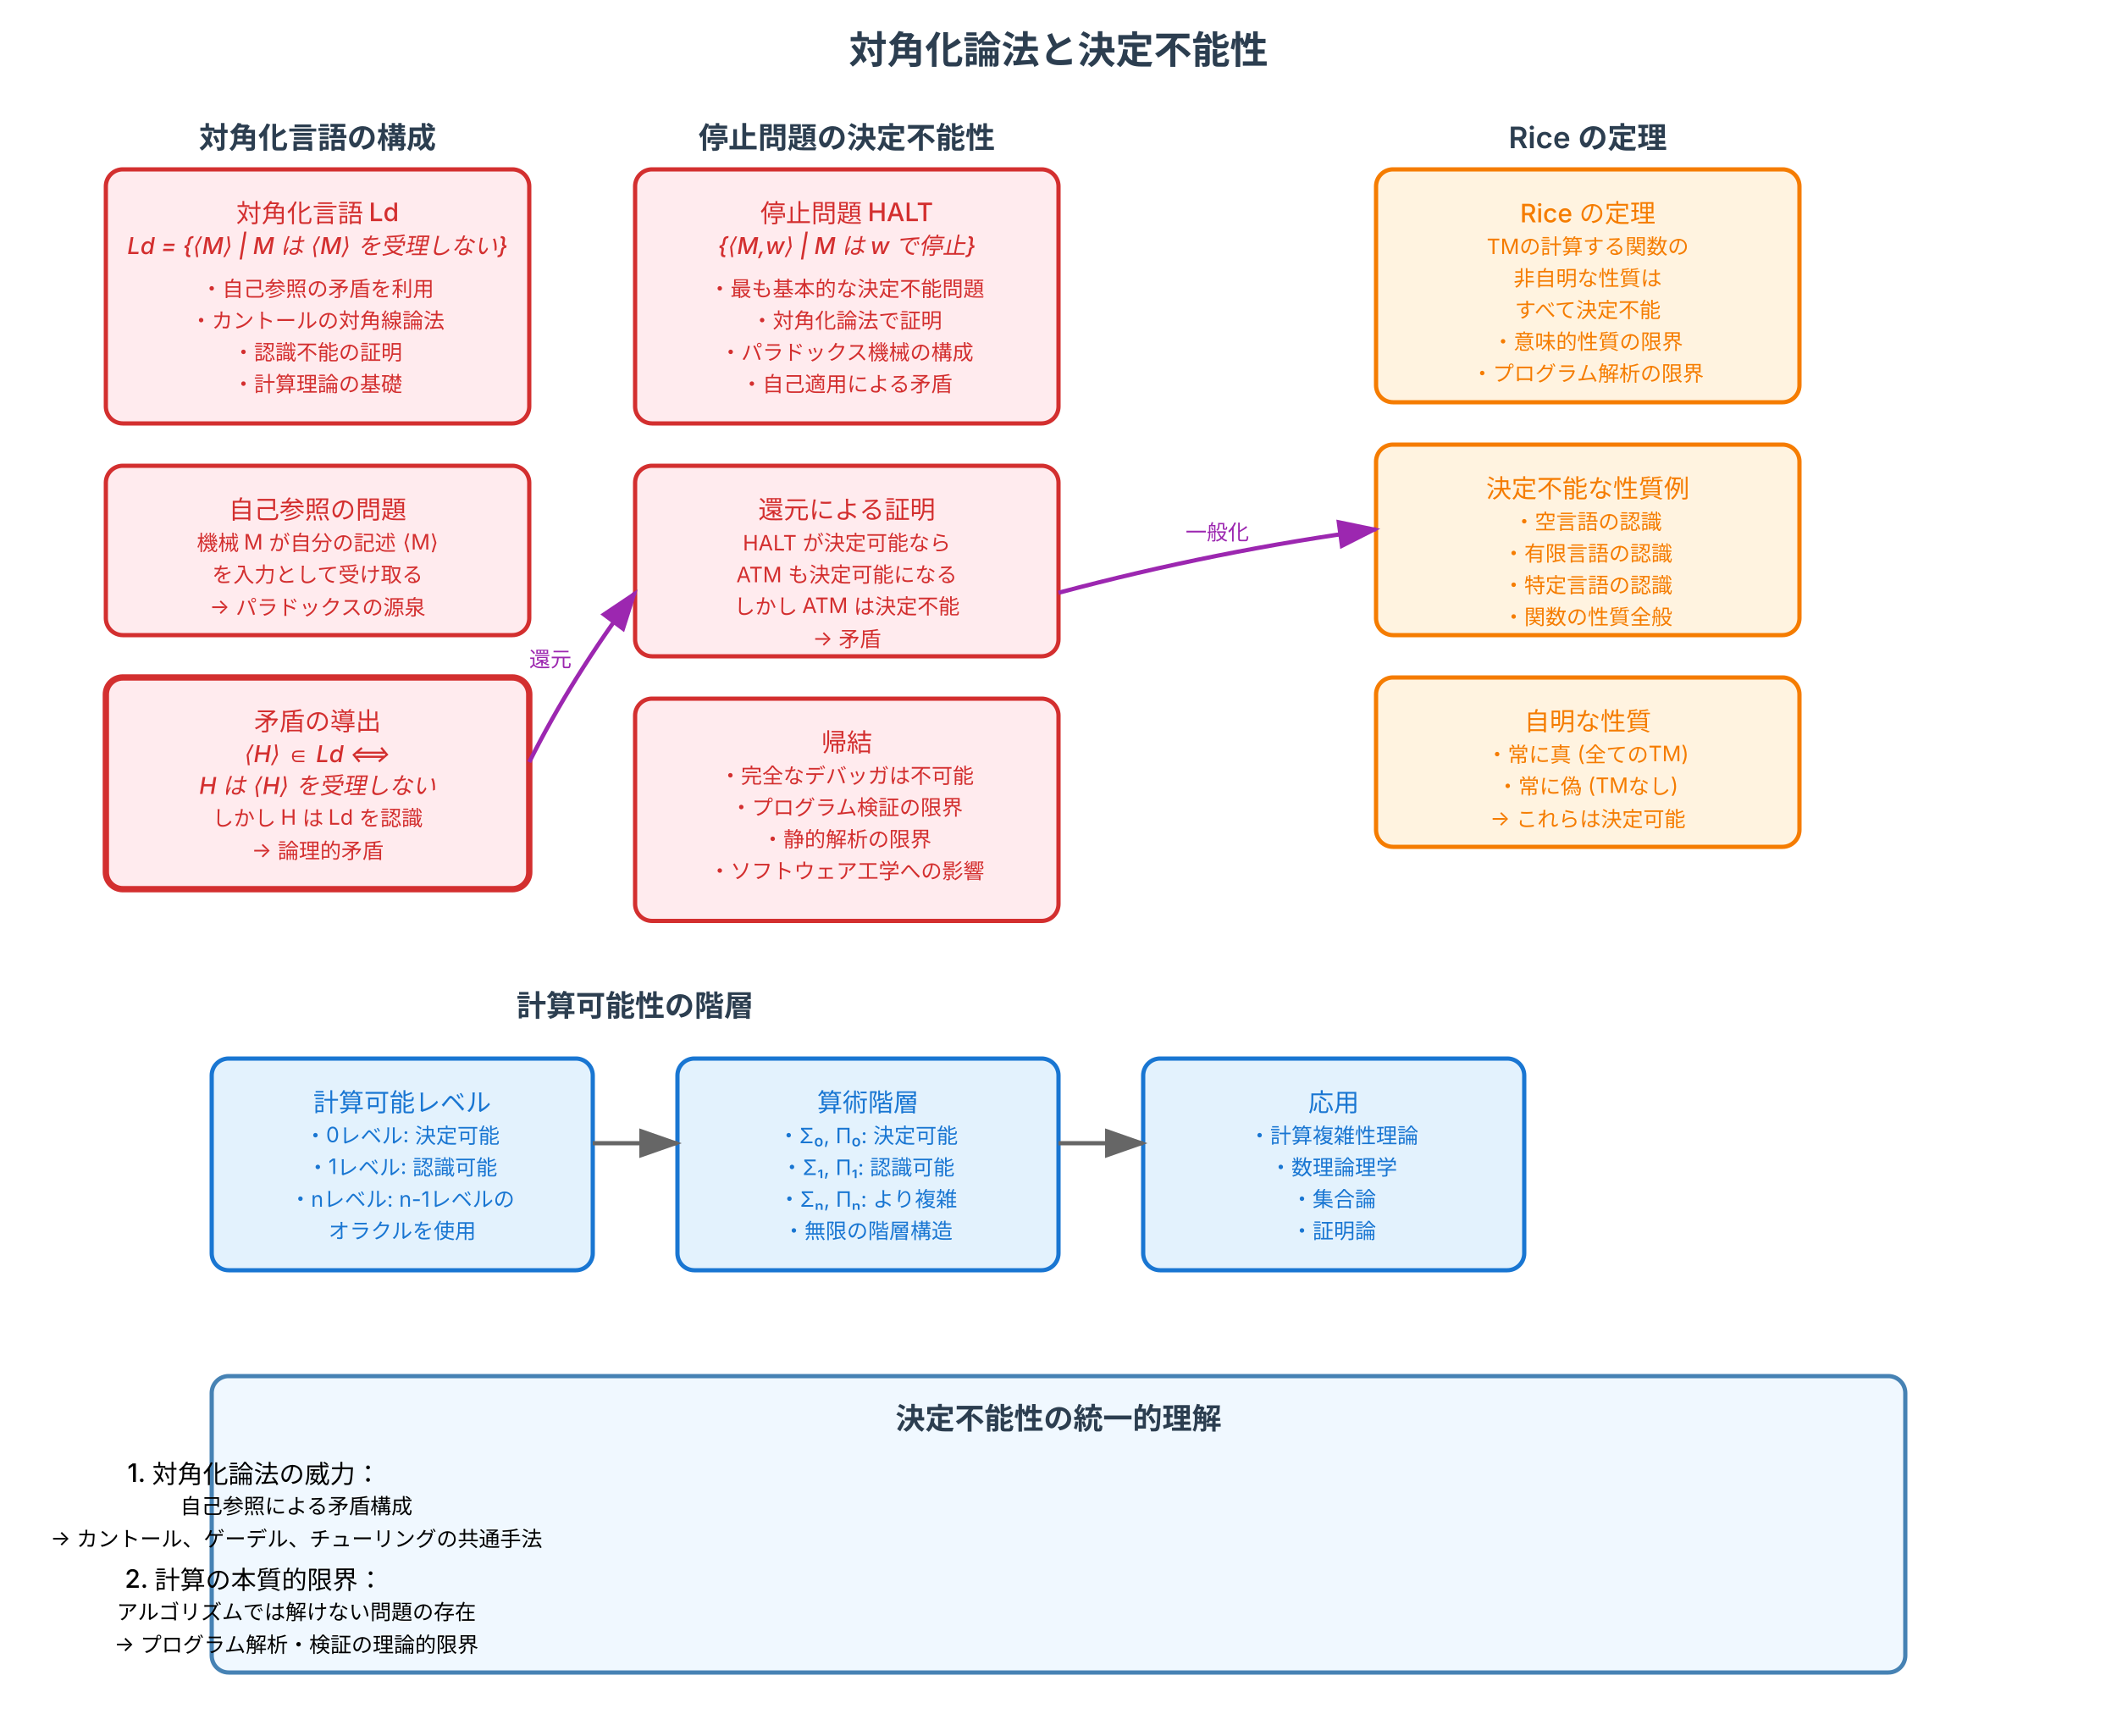
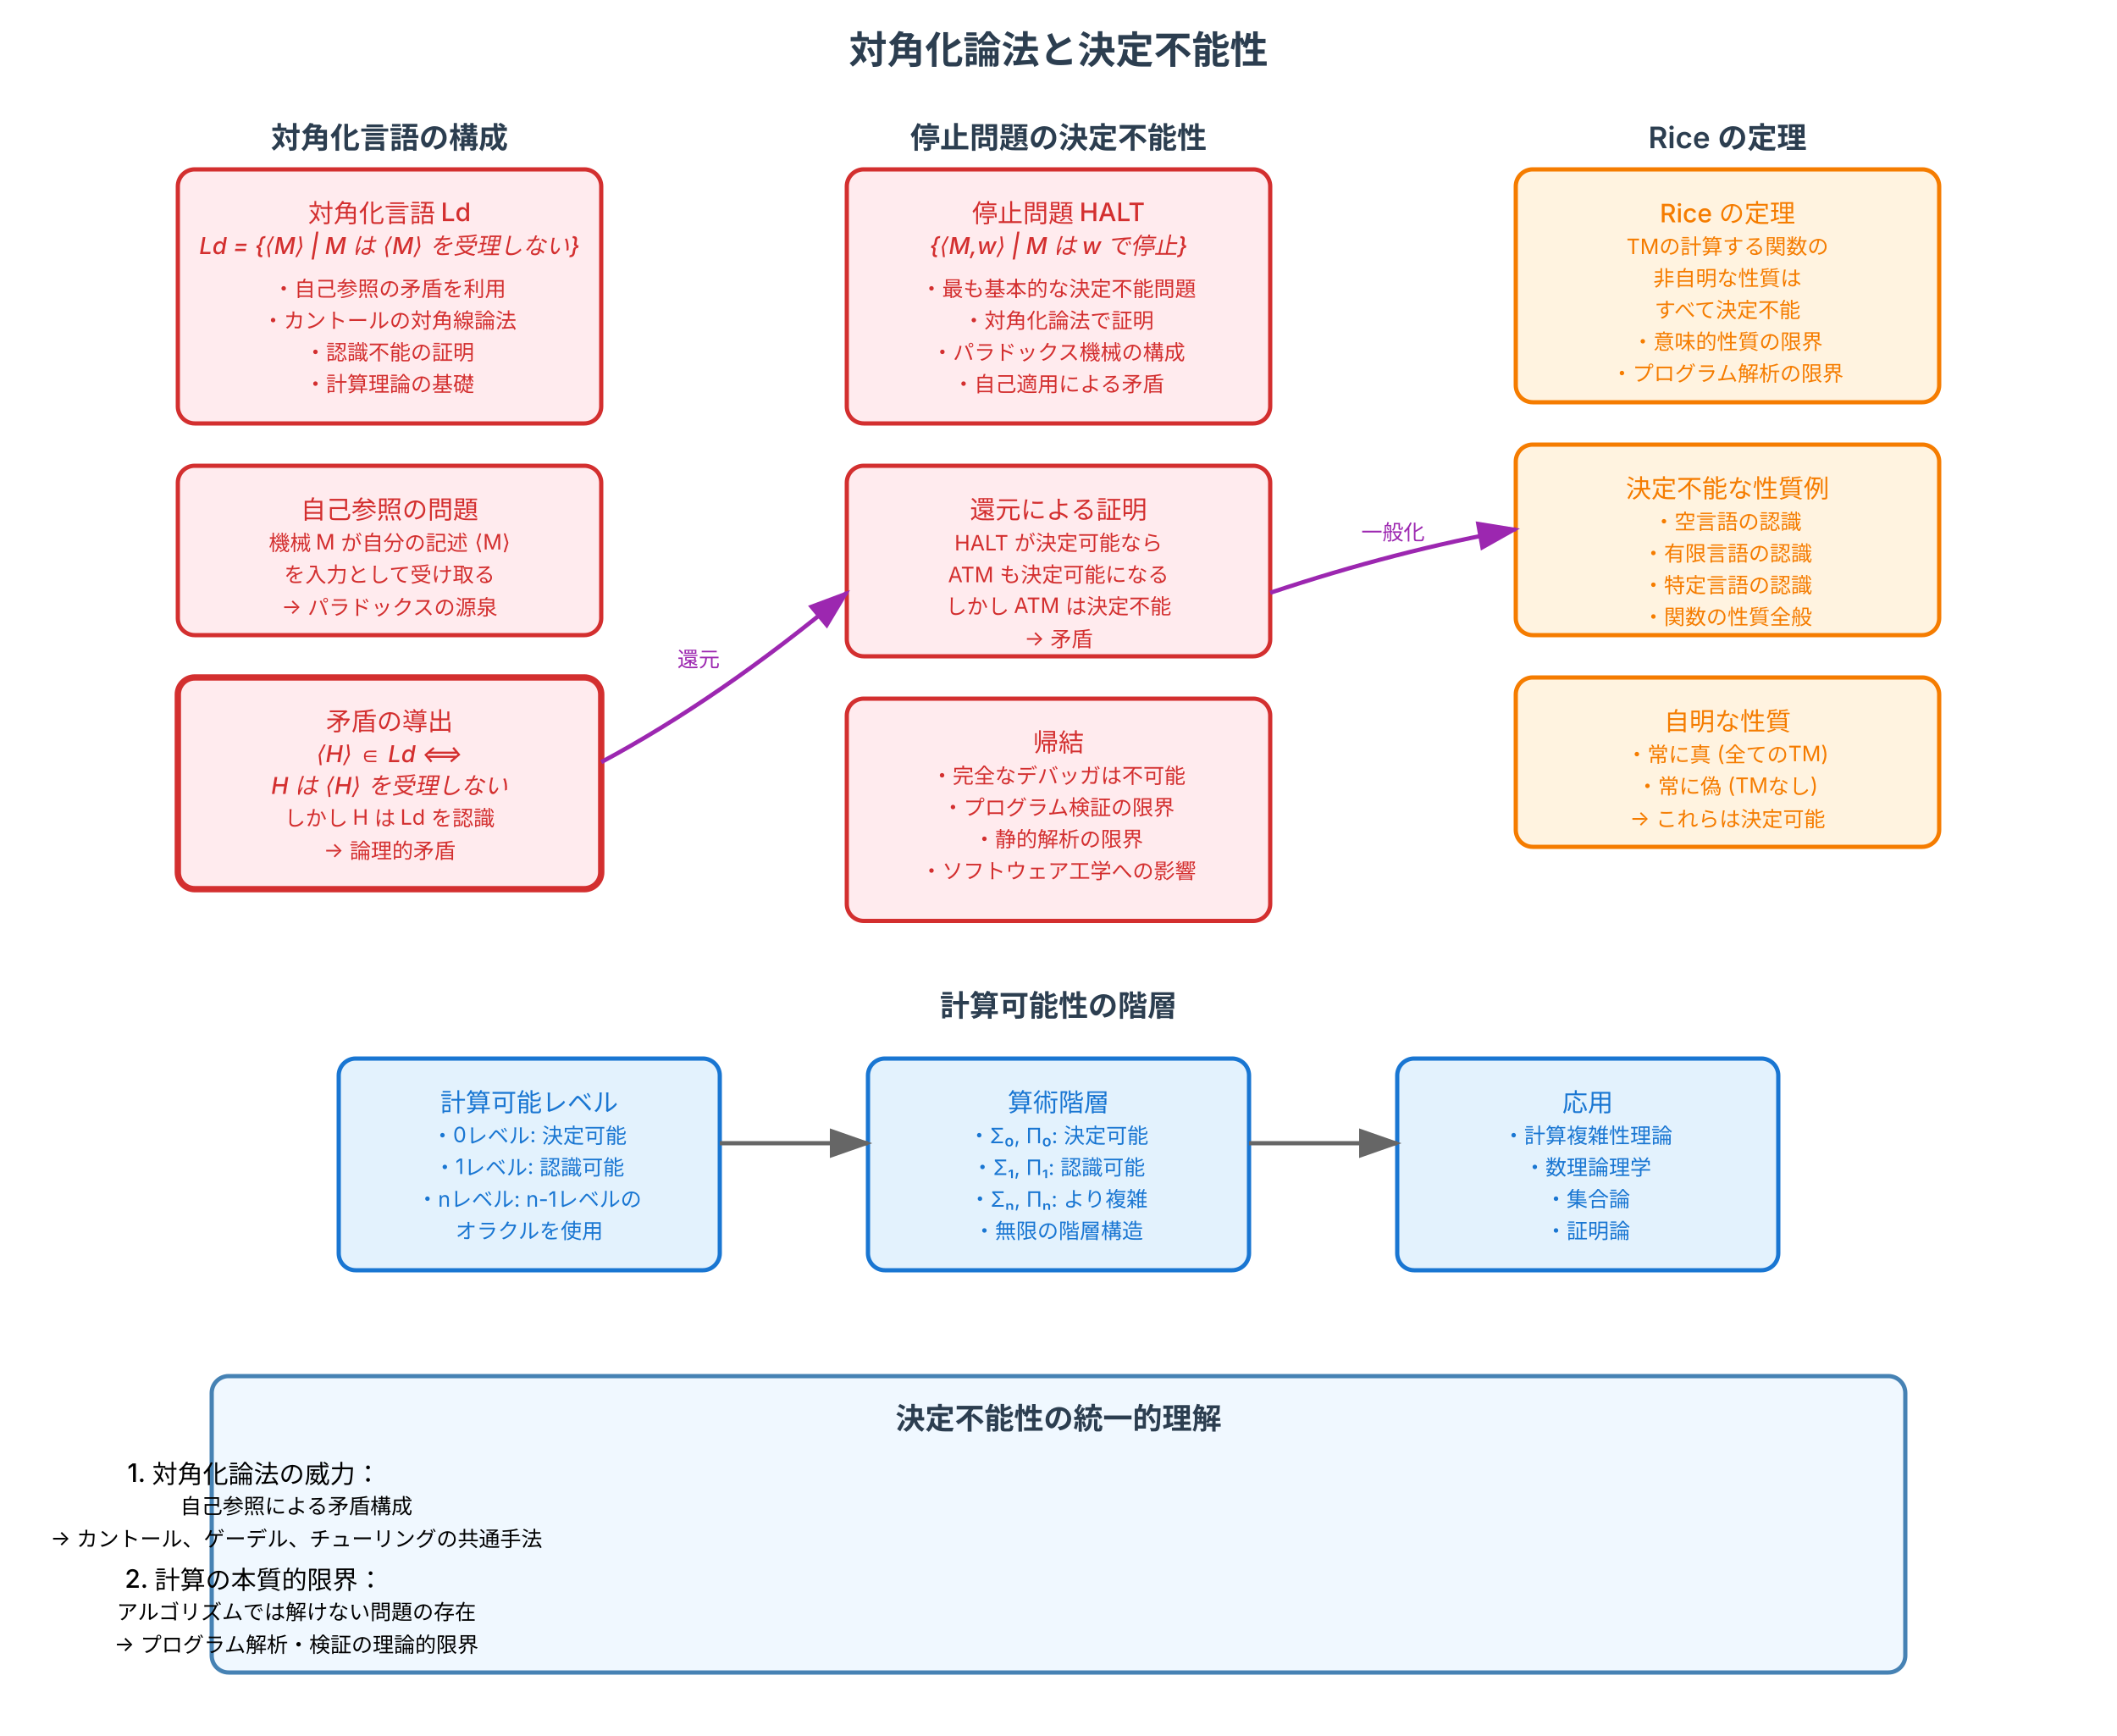
<svg xmlns="http://www.w3.org/2000/svg" viewBox="0 0 1000 820" width="1000" height="820">
  <defs>
    <style>
      .diagonal-box { fill: #ffebee; stroke: #d32f2f; stroke-width: 2; rx: 8; }
      .halting-box { fill: #ffebee; stroke: #d32f2f; stroke-width: 2; rx: 8; }
      .rice-box { fill: #fff3e0; stroke: #f57c00; stroke-width: 2; rx: 8; }
      .hierarchy-box { fill: #e3f2fd; stroke: #1976d2; stroke-width: 2; rx: 8; }
      .contradiction-box { fill: #ffebee; stroke: #d32f2f; stroke-width: 3; rx: 8; }
      
      .title-text { font-family: 'Inter', 'Helvetica Neue', Helvetica, sans-serif; font-size: 18px; font-weight: 700; fill: #2c3e50; text-anchor: middle; }
      .section-title { font-family: 'Inter', 'Helvetica Neue', Helvetica, sans-serif; font-size: 14px; font-weight: 600; fill: #2c3e50; text-anchor: middle; }
      .main-text { font-family: 'Inter', 'Helvetica Neue', Helvetica, sans-serif; font-size: 12px; font-weight: 500; text-anchor: middle; }
      .detail-text { font-family: 'Inter', 'Helvetica Neue', Helvetica, sans-serif; font-size: 10px; text-anchor: middle; }
      .formula-text { font-family: 'Inter', 'Helvetica Neue', Helvetica, sans-serif; font-size: 11px; font-weight: 500; text-anchor: middle; font-style: italic; }
      .reduction-arrow { stroke: #9c27b0; stroke-width: 2; fill: none; marker-end: url(#purplearrow); }
      .implication-arrow { stroke: #666; stroke-width: 2; fill: none; marker-end: url(#arrowhead); }
    </style>
    <marker id="arrowhead" markerWidth="10" markerHeight="7" refX="9" refY="3.5" orient="auto">
      <polygon points="0 0, 10 3.5, 0 7" fill="#666" />
    </marker>
    <marker id="purplearrow" markerWidth="10" markerHeight="7" refX="9" refY="3.5" orient="auto">
      <polygon points="0 0, 10 3.5, 0 7" fill="#9c27b0" />
    </marker>
  </defs>
  <rect width="1000" height="820" fill="#ffffff" />
  <text x="500" y="30" class="title-text">対角化論法と決定不能性</text>
-   <text x="150" y="70" class="section-title">対角化言語の構成</text>
-   <rect x="50" y="80" width="200" height="120" class="diagonal-box" />
-   <text x="150" y="105" class="main-text" fill="#d32f2f">対角化言語 Ld</text>
-   <text x="150" y="120" class="formula-text" fill="#d32f2f">Ld = {⟨M⟩ | M は ⟨M⟩ を受理しない}</text>
-   <text x="150" y="140" class="detail-text" fill="#d32f2f">・自己参照の矛盾を利用</text>
-   <text x="150" y="155" class="detail-text" fill="#d32f2f">・カントールの対角線論法</text>
-   <text x="150" y="170" class="detail-text" fill="#d32f2f">・認識不能の証明</text>
-   <text x="150" y="185" class="detail-text" fill="#d32f2f">・計算理論の基礎</text>
-   <rect x="50" y="220" width="200" height="80" class="diagonal-box" />
-   <text x="150" y="245" class="main-text" fill="#d32f2f">自己参照の問題</text>
-   <text x="150" y="260" class="detail-text" fill="#d32f2f">機械 M が自分の記述 ⟨M⟩</text>
-   <text x="150" y="275" class="detail-text" fill="#d32f2f">を入力として受け取る</text>
-   <text x="150" y="290" class="detail-text" fill="#d32f2f">→ パラドックスの源泉</text>
-   <rect x="50" y="320" width="200" height="100" class="contradiction-box" />
-   <text x="150" y="345" class="main-text" fill="#d32f2f">矛盾の導出</text>
-   <text x="150" y="360" class="formula-text" fill="#d32f2f">⟨H⟩ ∈ Ld ⟺</text>
-   <text x="150" y="375" class="formula-text" fill="#d32f2f">H は ⟨H⟩ を受理しない</text>
-   <text x="150" y="390" class="detail-text" fill="#d32f2f">しかし H は Ld を認識</text>
-   <text x="150" y="405" class="detail-text" fill="#d32f2f">→ 論理的矛盾</text>
-   <text x="400" y="70" class="section-title">停止問題の決定不能性</text>
-   <rect x="300" y="80" width="200" height="120" class="halting-box" />
-   <text x="400" y="105" class="main-text" fill="#d32f2f">停止問題 HALT</text>
-   <text x="400" y="120" class="formula-text" fill="#d32f2f">{⟨M,w⟩ | M は w で停止}</text>
-   <text x="400" y="140" class="detail-text" fill="#d32f2f">・最も基本的な決定不能問題</text>
-   <text x="400" y="155" class="detail-text" fill="#d32f2f">・対角化論法で証明</text>
-   <text x="400" y="170" class="detail-text" fill="#d32f2f">・パラドックス機械の構成</text>
-   <text x="400" y="185" class="detail-text" fill="#d32f2f">・自己適用による矛盾</text>
-   <rect x="300" y="220" width="200" height="90" class="halting-box" />
-   <text x="400" y="245" class="main-text" fill="#d32f2f">還元による証明</text>
-   <text x="400" y="260" class="detail-text" fill="#d32f2f">HALT が決定可能なら</text>
-   <text x="400" y="275" class="detail-text" fill="#d32f2f">ATM も決定可能になる</text>
-   <text x="400" y="290" class="detail-text" fill="#d32f2f">しかし ATM は決定不能</text>
-   <text x="400" y="305" class="detail-text" fill="#d32f2f">→ 矛盾</text>
-   <rect x="300" y="330" width="200" height="105" class="halting-box" />
-   <text x="400" y="355" class="main-text" fill="#d32f2f">帰結</text>
-   <text x="400" y="370" class="detail-text" fill="#d32f2f">・完全なデバッガは不可能</text>
-   <text x="400" y="385" class="detail-text" fill="#d32f2f">・プログラム検証の限界</text>
-   <text x="400" y="400" class="detail-text" fill="#d32f2f">・静的解析の限界</text>
-   <text x="400" y="415" class="detail-text" fill="#d32f2f">・ソフトウェア工学への影響</text>
-   <text x="750" y="70" class="section-title">Rice の定理</text>
-   <rect x="650" y="80" width="200" height="110" class="rice-box" />
-   <text x="750" y="105" class="main-text" fill="#f57c00">Rice の定理</text>
-   <text x="750" y="120" class="detail-text" fill="#f57c00">TMの計算する関数の</text>
-   <text x="750" y="135" class="detail-text" fill="#f57c00">非自明な性質は</text>
-   <text x="750" y="150" class="detail-text" fill="#f57c00">すべて決定不能</text>
-   <text x="750" y="165" class="detail-text" fill="#f57c00">・意味的性質の限界</text>
-   <text x="750" y="180" class="detail-text" fill="#f57c00">・プログラム解析の限界</text>
-   <rect x="650" y="210" width="200" height="90" class="rice-box" />
-   <text x="750" y="235" class="main-text" fill="#f57c00">決定不能な性質例</text>
-   <text x="750" y="250" class="detail-text" fill="#f57c00">・空言語の認識</text>
-   <text x="750" y="265" class="detail-text" fill="#f57c00">・有限言語の認識</text>
-   <text x="750" y="280" class="detail-text" fill="#f57c00">・特定言語の認識</text>
-   <text x="750" y="295" class="detail-text" fill="#f57c00">・関数の性質全般</text>
-   <rect x="650" y="320" width="200" height="80" class="rice-box" />
-   <text x="750" y="345" class="main-text" fill="#f57c00">自明な性質</text>
-   <text x="750" y="360" class="detail-text" fill="#f57c00">・常に真 (全てのTM)</text>
-   <text x="750" y="375" class="detail-text" fill="#f57c00">・常に偽 (TMなし)</text>
-   <text x="750" y="390" class="detail-text" fill="#f57c00">→ これらは決定可能</text>
-   <text x="300" y="480" class="section-title">計算可能性の階層</text>
-   <rect x="100" y="500" width="180" height="100" class="hierarchy-box" />
-   <text x="190" y="525" class="main-text" fill="#1976d2">計算可能レベル</text>
-   <text x="190" y="540" class="detail-text" fill="#1976d2">・0レベル: 決定可能</text>
-   <text x="190" y="555" class="detail-text" fill="#1976d2">・1レベル: 認識可能</text>
-   <text x="190" y="570" class="detail-text" fill="#1976d2">・nレベル: n-1レベルの</text>
-   <text x="190" y="585" class="detail-text" fill="#1976d2">  オラクルを使用</text>
-   <rect x="320" y="500" width="180" height="100" class="hierarchy-box" />
-   <text x="410" y="525" class="main-text" fill="#1976d2">算術階層</text>
-   <text x="410" y="540" class="detail-text" fill="#1976d2">・Σ₀, Π₀: 決定可能</text>
-   <text x="410" y="555" class="detail-text" fill="#1976d2">・Σ₁, Π₁: 認識可能</text>
-   <text x="410" y="570" class="detail-text" fill="#1976d2">・Σₙ, Πₙ: より複雑</text>
-   <text x="410" y="585" class="detail-text" fill="#1976d2">・無限の階層構造</text>
-   <rect x="540" y="500" width="180" height="100" class="hierarchy-box" />
-   <text x="630" y="525" class="main-text" fill="#1976d2">応用</text>
-   <text x="630" y="540" class="detail-text" fill="#1976d2">・計算複雑性理論</text>
-   <text x="630" y="555" class="detail-text" fill="#1976d2">・数理論理学</text>
-   <text x="630" y="570" class="detail-text" fill="#1976d2">・集合論</text>
-   <text x="630" y="585" class="detail-text" fill="#1976d2">・証明論</text>
-   <path d="M 250 360 Q 270 320 300 280" class="reduction-arrow" />
-   <text x="260" y="315" class="detail-text" fill="#9c27b0">還元</text>
-   <path d="M 500 280 Q 575 260 650 250" class="reduction-arrow" />
-   <text x="575" y="255" class="detail-text" fill="#9c27b0">一般化</text>
-   <line x1="280" y1="540" x2="320" y2="540" class="implication-arrow" />
-   <line x1="500" y1="540" x2="540" y2="540" class="implication-arrow" />
+   <text x="184" y="70" class="section-title">対角化言語の構成</text>
+   <rect x="84" y="80" width="200" height="120" class="diagonal-box" />
+   <text x="184" y="105" class="main-text" fill="#d32f2f">対角化言語 Ld</text>
+   <text x="184" y="120" class="formula-text" fill="#d32f2f">Ld = {⟨M⟩ | M は ⟨M⟩ を受理しない}</text>
+   <text x="184" y="140" class="detail-text" fill="#d32f2f">・自己参照の矛盾を利用</text>
+   <text x="184" y="155" class="detail-text" fill="#d32f2f">・カントールの対角線論法</text>
+   <text x="184" y="170" class="detail-text" fill="#d32f2f">・認識不能の証明</text>
+   <text x="184" y="185" class="detail-text" fill="#d32f2f">・計算理論の基礎</text>
+   <rect x="84" y="220" width="200" height="80" class="diagonal-box" />
+   <text x="184" y="245" class="main-text" fill="#d32f2f">自己参照の問題</text>
+   <text x="184" y="260" class="detail-text" fill="#d32f2f">機械 M が自分の記述 ⟨M⟩</text>
+   <text x="184" y="275" class="detail-text" fill="#d32f2f">を入力として受け取る</text>
+   <text x="184" y="290" class="detail-text" fill="#d32f2f">→ パラドックスの源泉</text>
+   <rect x="84" y="320" width="200" height="100" class="contradiction-box" />
+   <text x="184" y="345" class="main-text" fill="#d32f2f">矛盾の導出</text>
+   <text x="184" y="360" class="formula-text" fill="#d32f2f">⟨H⟩ ∈ Ld ⟺</text>
+   <text x="184" y="375" class="formula-text" fill="#d32f2f">H は ⟨H⟩ を受理しない</text>
+   <text x="184" y="390" class="detail-text" fill="#d32f2f">しかし H は Ld を認識</text>
+   <text x="184" y="405" class="detail-text" fill="#d32f2f">→ 論理的矛盾</text>
+   <text x="500" y="70" class="section-title">停止問題の決定不能性</text>
+   <rect x="400" y="80" width="200" height="120" class="halting-box" />
+   <text x="500" y="105" class="main-text" fill="#d32f2f">停止問題 HALT</text>
+   <text x="500" y="120" class="formula-text" fill="#d32f2f">{⟨M,w⟩ | M は w で停止}</text>
+   <text x="500" y="140" class="detail-text" fill="#d32f2f">・最も基本的な決定不能問題</text>
+   <text x="500" y="155" class="detail-text" fill="#d32f2f">・対角化論法で証明</text>
+   <text x="500" y="170" class="detail-text" fill="#d32f2f">・パラドックス機械の構成</text>
+   <text x="500" y="185" class="detail-text" fill="#d32f2f">・自己適用による矛盾</text>
+   <rect x="400" y="220" width="200" height="90" class="halting-box" />
+   <text x="500" y="245" class="main-text" fill="#d32f2f">還元による証明</text>
+   <text x="500" y="260" class="detail-text" fill="#d32f2f">HALT が決定可能なら</text>
+   <text x="500" y="275" class="detail-text" fill="#d32f2f">ATM も決定可能になる</text>
+   <text x="500" y="290" class="detail-text" fill="#d32f2f">しかし ATM は決定不能</text>
+   <text x="500" y="305" class="detail-text" fill="#d32f2f">→ 矛盾</text>
+   <rect x="400" y="330" width="200" height="105" class="halting-box" />
+   <text x="500" y="355" class="main-text" fill="#d32f2f">帰結</text>
+   <text x="500" y="370" class="detail-text" fill="#d32f2f">・完全なデバッガは不可能</text>
+   <text x="500" y="385" class="detail-text" fill="#d32f2f">・プログラム検証の限界</text>
+   <text x="500" y="400" class="detail-text" fill="#d32f2f">・静的解析の限界</text>
+   <text x="500" y="415" class="detail-text" fill="#d32f2f">・ソフトウェア工学への影響</text>
+   <text x="816" y="70" class="section-title">Rice の定理</text>
+   <rect x="716" y="80" width="200" height="110" class="rice-box" />
+   <text x="816" y="105" class="main-text" fill="#f57c00">Rice の定理</text>
+   <text x="816" y="120" class="detail-text" fill="#f57c00">TMの計算する関数の</text>
+   <text x="816" y="135" class="detail-text" fill="#f57c00">非自明な性質は</text>
+   <text x="816" y="150" class="detail-text" fill="#f57c00">すべて決定不能</text>
+   <text x="816" y="165" class="detail-text" fill="#f57c00">・意味的性質の限界</text>
+   <text x="816" y="180" class="detail-text" fill="#f57c00">・プログラム解析の限界</text>
+   <rect x="716" y="210" width="200" height="90" class="rice-box" />
+   <text x="816" y="235" class="main-text" fill="#f57c00">決定不能な性質例</text>
+   <text x="816" y="250" class="detail-text" fill="#f57c00">・空言語の認識</text>
+   <text x="816" y="265" class="detail-text" fill="#f57c00">・有限言語の認識</text>
+   <text x="816" y="280" class="detail-text" fill="#f57c00">・特定言語の認識</text>
+   <text x="816" y="295" class="detail-text" fill="#f57c00">・関数の性質全般</text>
+   <rect x="716" y="320" width="200" height="80" class="rice-box" />
+   <text x="816" y="345" class="main-text" fill="#f57c00">自明な性質</text>
+   <text x="816" y="360" class="detail-text" fill="#f57c00">・常に真 (全てのTM)</text>
+   <text x="816" y="375" class="detail-text" fill="#f57c00">・常に偽 (TMなし)</text>
+   <text x="816" y="390" class="detail-text" fill="#f57c00">→ これらは決定可能</text>
+   <text x="500" y="480" class="section-title">計算可能性の階層</text>
+   <rect x="160" y="500" width="180" height="100" class="hierarchy-box" />
+   <text x="250" y="525" class="main-text" fill="#1976d2">計算可能レベル</text>
+   <text x="250" y="540" class="detail-text" fill="#1976d2">・0レベル: 決定可能</text>
+   <text x="250" y="555" class="detail-text" fill="#1976d2">・1レベル: 認識可能</text>
+   <text x="250" y="570" class="detail-text" fill="#1976d2">・nレベル: n-1レベルの</text>
+   <text x="250" y="585" class="detail-text" fill="#1976d2">  オラクルを使用</text>
+   <rect x="410" y="500" width="180" height="100" class="hierarchy-box" />
+   <text x="500" y="525" class="main-text" fill="#1976d2">算術階層</text>
+   <text x="500" y="540" class="detail-text" fill="#1976d2">・Σ₀, Π₀: 決定可能</text>
+   <text x="500" y="555" class="detail-text" fill="#1976d2">・Σ₁, Π₁: 認識可能</text>
+   <text x="500" y="570" class="detail-text" fill="#1976d2">・Σₙ, Πₙ: より複雑</text>
+   <text x="500" y="585" class="detail-text" fill="#1976d2">・無限の階層構造</text>
+   <rect x="660" y="500" width="180" height="100" class="hierarchy-box" />
+   <text x="750" y="525" class="main-text" fill="#1976d2">応用</text>
+   <text x="750" y="540" class="detail-text" fill="#1976d2">・計算複雑性理論</text>
+   <text x="750" y="555" class="detail-text" fill="#1976d2">・数理論理学</text>
+   <text x="750" y="570" class="detail-text" fill="#1976d2">・集合論</text>
+   <text x="750" y="585" class="detail-text" fill="#1976d2">・証明論</text>
+   <path d="M 284 360 Q 340 330 400 280" class="reduction-arrow" />
+   <text x="330" y="315" class="detail-text" fill="#9c27b0">還元</text>
+   <path d="M 600 280 Q 660 260 716 250" class="reduction-arrow" />
+   <text x="658" y="255" class="detail-text" fill="#9c27b0">一般化</text>
+   <line x1="340" y1="540" x2="410" y2="540" class="implication-arrow" />
+   <line x1="590" y1="540" x2="660" y2="540" class="implication-arrow" />
  <rect x="100" y="650" width="800" height="140" rx="8" fill="#f0f8ff" stroke="#4682b4" stroke-width="2" />
  <text x="500" y="675" class="section-title">決定不能性の統一的理解</text>
  <text x="120" y="700" class="main-text" text-anchor="start">1. 対角化論法の威力：</text>
  <text x="140" y="715" class="detail-text" text-anchor="start">自己参照による矛盾構成</text>
  <text x="140" y="730" class="detail-text" text-anchor="start">→ カントール、ゲーデル、チューリングの共通手法</text>
  <text x="120" y="750" class="main-text" text-anchor="start">2. 計算の本質的限界：</text>
  <text x="140" y="765" class="detail-text" text-anchor="start">アルゴリズムでは解けない問題の存在</text>
  <text x="140" y="780" class="detail-text" text-anchor="start">→ プログラム解析・検証の理論的限界</text>
</svg>
